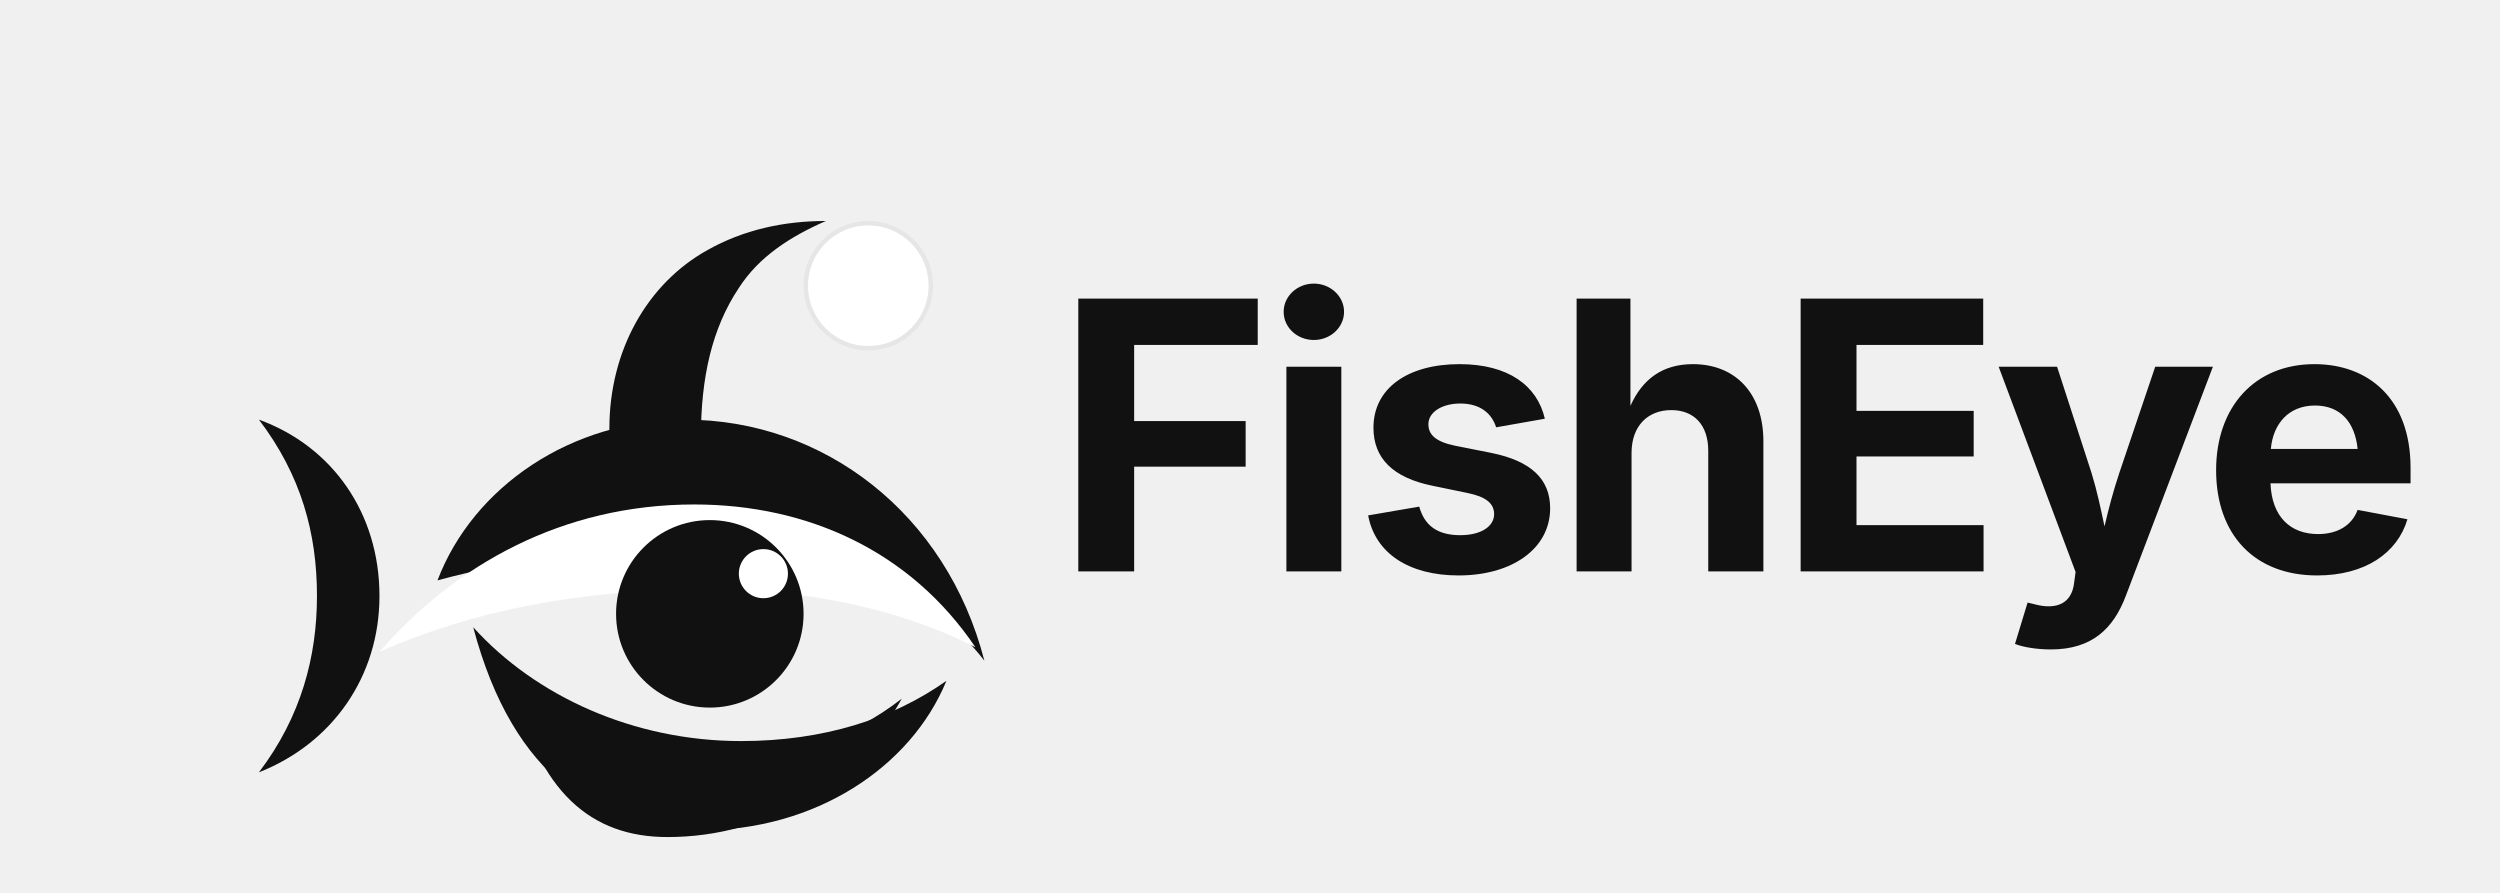
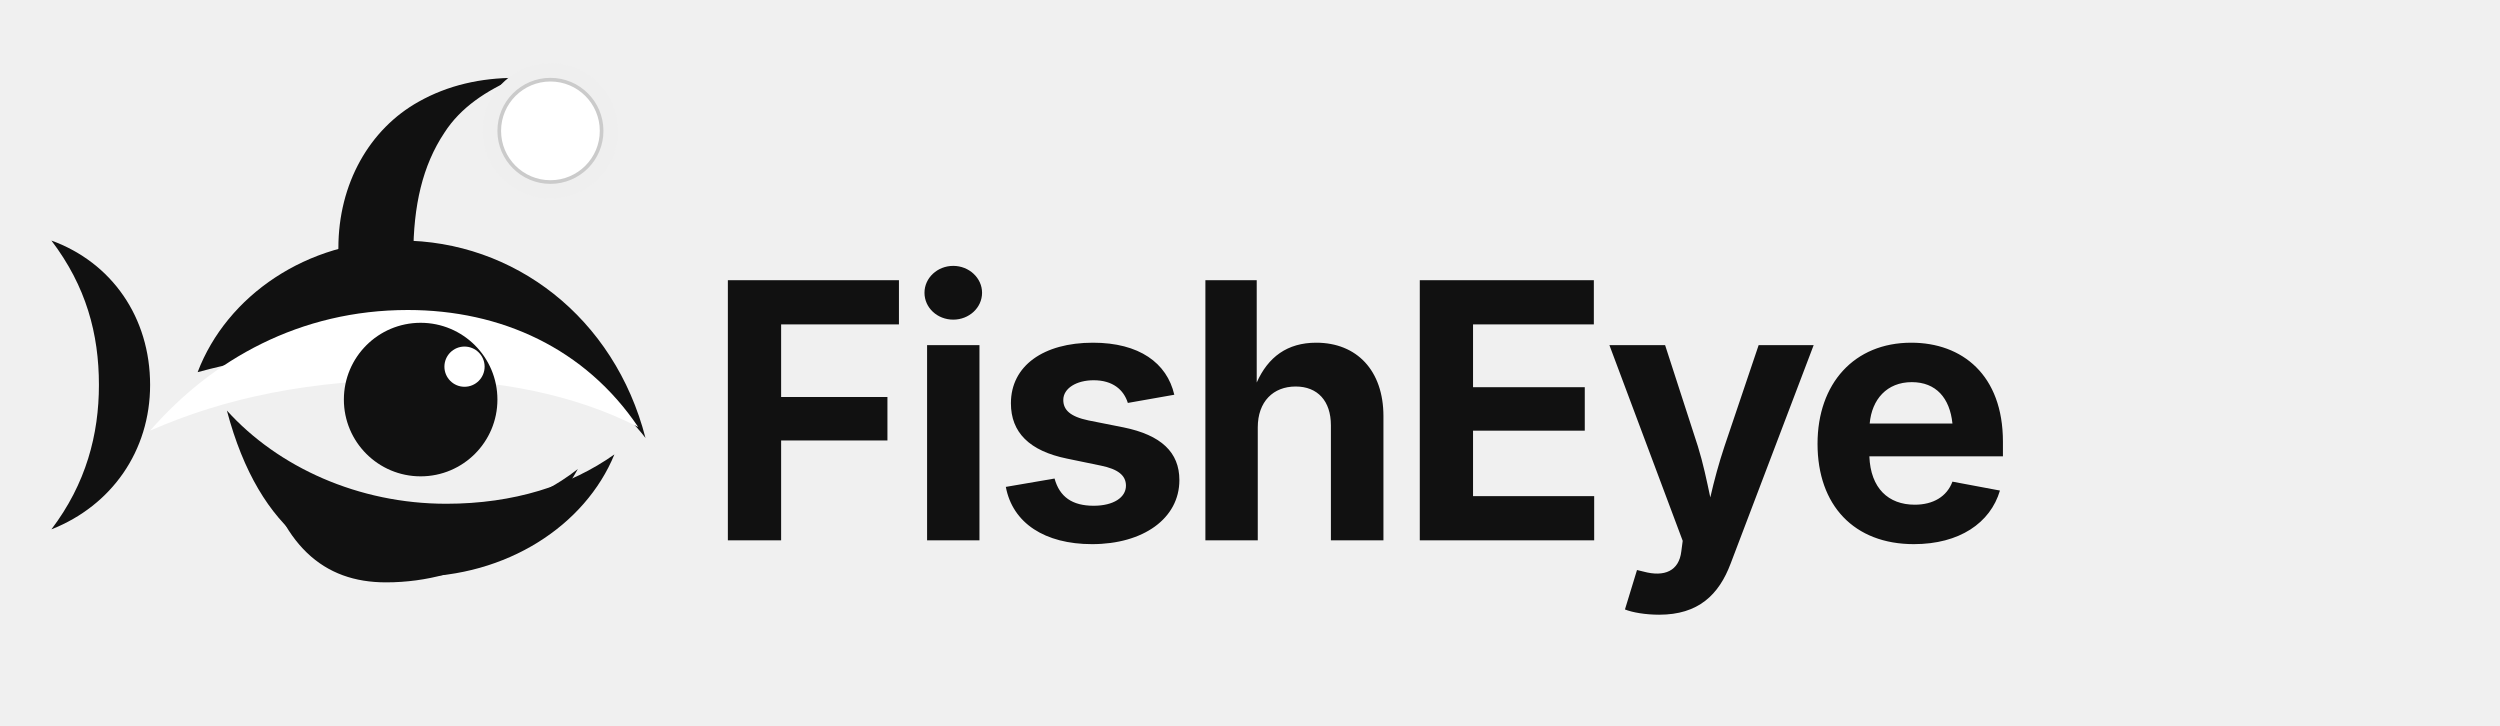
- <svg xmlns="http://www.w3.org/2000/svg" width="1400" height="500" viewBox="0 0 1400 500" fill="none">
-   <g transform="translate(40,65) scale(1.25)">
+ <svg xmlns="http://www.w3.org/2000/svg" width="930" height="270" viewBox="0 0 930 270" role="img" aria-label="FishEye">
+   <g transform="translate(-38 -3) scale(.68)">
    <path d="M84 294C117 281 138 251 138 215C138 178 117 148 84 136C103 161 110 187 110 215C110 242 103 269 84 294Z" fill="#111" />
    <path d="M164 208C180 166 224 136 275 136C337 136 392 178 409 244C386 214 342 192 290 192C245 192 201 198 164 208Z" fill="#111" />
    <path d="M180 229C208 260 252 280 300 280C337 280 368 270 392 253C376 292 333 320 282 320C237 320 198 297 180 229Z" fill="#111" />
    <path d="M138 240C172 201 220 174 279 174C330 174 376 195 405 238C370 220 327 212 286 212C226 212 179 222 138 240Z" fill="#fff" />
    <circle cx="286" cy="223" r="42" fill="#111" />
    <circle cx="310" cy="205" r="11" fill="#fff" />
    <path d="M198 254C221 277 251 289 286 289C319 289 349 279 372 261C351 299 312 323 267 323C233 323 209 303 198 254Z" fill="#111" />
    <path d="M241 140C241 105 258 75 285 60C301 51 319 47 338 47C322 54 308 63 299 77C287 95 282 117 282 144H241V140Z" fill="#111" />
-     <g filter="url(#glow)">
-       <circle cx="357" cy="76" r="28" fill="#fff" stroke="#e6e6e6" stroke-width="2" />
-     </g>
+     <circle cx="357" cy="76" r="37" fill="#EFEFEF" />
+     <circle cx="357" cy="76" r="28" fill="#FFFFFF" stroke="#CBCBCB" stroke-width="2" />
  </g>
-   <text x="590" y="320" font-family="Inter,Arial,Helvetica,sans-serif" font-size="210" font-weight="700" letter-spacing="-6" fill="#111">FishEye</text>
+   <text x="262" y="201" font-family="Inter, Arial, sans-serif" font-weight="700" font-size="133" letter-spacing="-3.5" fill="#111111">FishEye</text>
</svg>
